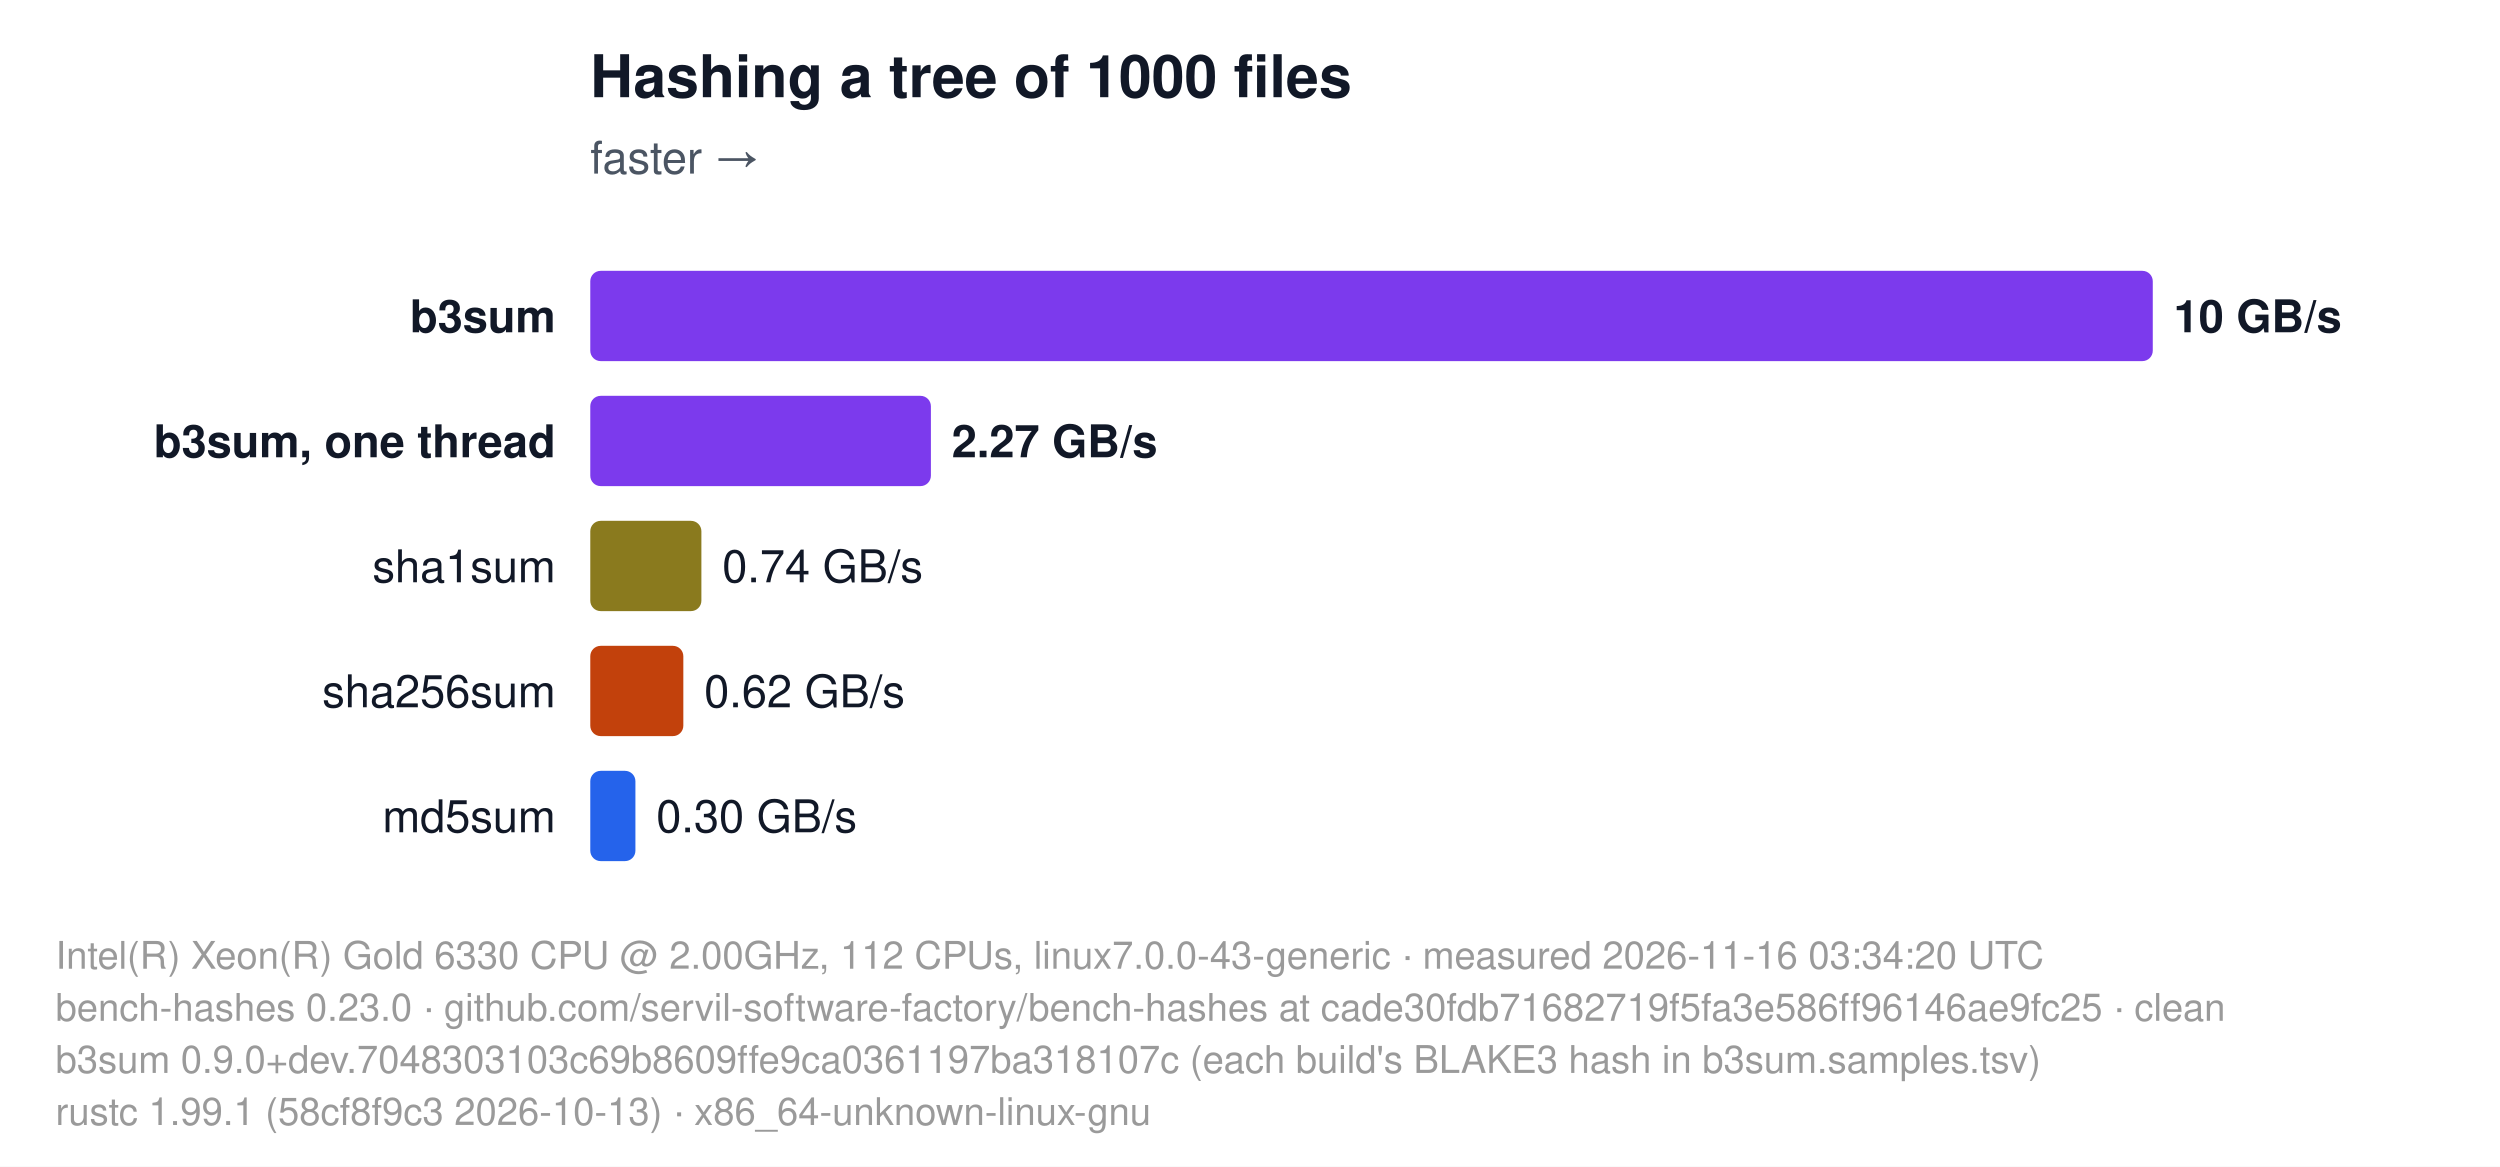
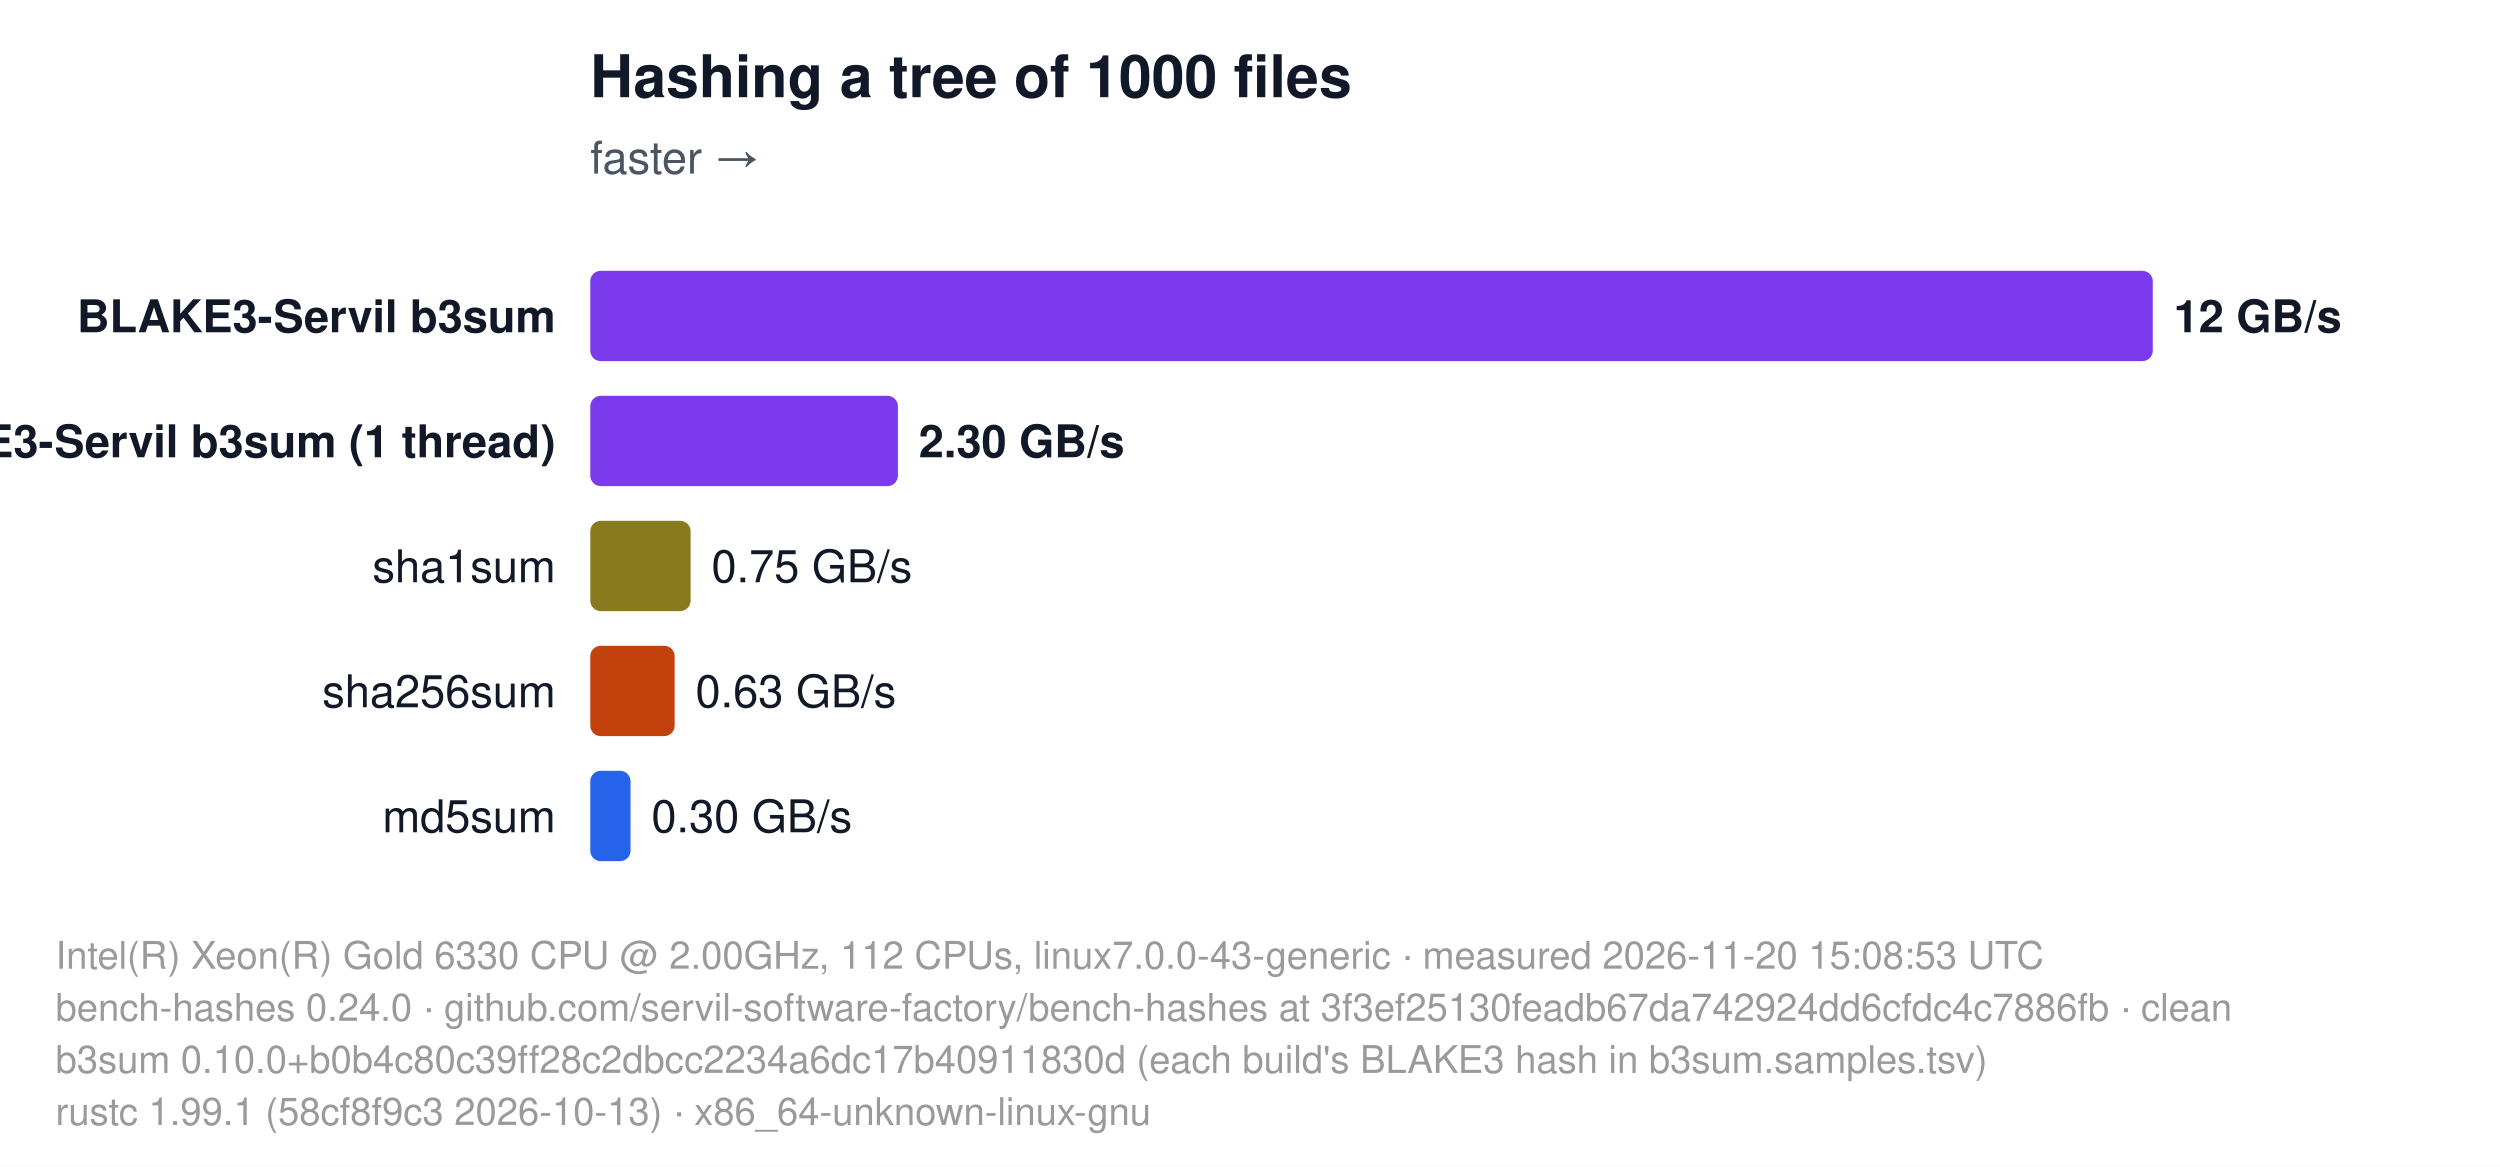
<svg xmlns="http://www.w3.org/2000/svg" width="720" height="336" viewBox="0 0 720 336" font-family="-apple-system, BlinkMacSystemFont, 'Segoe UI', Helvetica, Arial, sans-serif">
  <rect width="720" height="336" fill="#ffffff" />
  <text x="170" y="28" font-size="17" font-weight="600" fill="#111827">Hashing a tree of 1000 files</text>
  <text x="170" y="50" font-size="13" fill="#4b5563">faster →</text>
-   <text x="160" y="95.7" font-size="13" fill="#111827" text-anchor="end" font-weight="600">b3sum</text>
+   <text x="160" y="95.7" font-size="13" fill="#111827" text-anchor="end" font-weight="600">BLAKE3-Servil b3sum</text>
  <rect x="170" y="78" width="450.0" height="26" rx="3" fill="#7c3aed" />
-   <text x="626.0" y="95.7" font-size="13" fill="#111827" font-weight="600">10 GB/s</text>
-   <text x="160" y="131.7" font-size="13" fill="#111827" text-anchor="end" font-weight="600">b3sum, one thread</text>
-   <rect x="170" y="114" width="98.1" height="26" rx="3" fill="#7c3aed" />
-   <text x="274.1" y="131.7" font-size="13" fill="#111827" font-weight="600">2.27 GB/s</text>
+   <text x="626.0" y="95.7" font-size="13" fill="#111827" font-weight="600">12 GB/s</text>
+   <text x="160" y="131.7" font-size="13" fill="#111827" text-anchor="end" font-weight="600">BLAKE3-Servil b3sum (1 thread)</text>
+   <rect x="170" y="114" width="88.6" height="26" rx="3" fill="#7c3aed" />
+   <text x="264.6" y="131.7" font-size="13" fill="#111827" font-weight="600">2.30 GB/s</text>
  <text x="160" y="167.7" font-size="13" fill="#111827" text-anchor="end">sha1sum</text>
-   <rect x="170" y="150" width="32.0" height="26" rx="3" fill="#8a7a1e" />
-   <text x="208.0" y="167.7" font-size="13" fill="#111827">0.74 GB/s</text>
+   <rect x="170" y="150" width="28.9" height="26" rx="3" fill="#8a7a1e" />
+   <text x="204.9" y="167.7" font-size="13" fill="#111827">0.75 GB/s</text>
  <text x="160" y="203.7" font-size="13" fill="#111827" text-anchor="end">sha256sum</text>
-   <rect x="170" y="186" width="26.8" height="26" rx="3" fill="#c2410c" />
-   <text x="202.8" y="203.7" font-size="13" fill="#111827">0.62 GB/s</text>
+   <rect x="170" y="186" width="24.3" height="26" rx="3" fill="#c2410c" />
+   <text x="200.3" y="203.7" font-size="13" fill="#111827">0.63 GB/s</text>
  <text x="160" y="239.7" font-size="13" fill="#111827" text-anchor="end">md5sum</text>
-   <rect x="170" y="222" width="13.0" height="26" rx="3" fill="#2563eb" />
-   <text x="189.0" y="239.7" font-size="13" fill="#111827">0.30 GB/s</text>
-   <text x="16" y="279.0" font-size="11" fill="#9a9a9a">Intel(R) Xeon(R) Gold 6330 CPU @ 2.00GHz, 112 CPUs, linux7.0.0-43-generic · measured 2026-11-16 03:34:20 UTC</text>
-   <text x="16" y="294.0" font-size="11" fill="#9a9a9a">bench-hashes 0.23.0 · github.com/servil-software-factory/bench-hashes at cade30fdb71682719f5fa3e586ff96146ae9fc25 · clean</text>
-   <text x="16" y="309.0" font-size="11" fill="#9a9a9a">b3sum 0.9.0+dev.7048303103c69b8609ffe9ca0361197ba318107c (each build's BLAKE3 hash in b3sum.samples.tsv)</text>
+   <rect x="170" y="222" width="11.6" height="26" rx="3" fill="#2563eb" />
+   <text x="187.6" y="239.7" font-size="13" fill="#111827">0.30 GB/s</text>
+   <text x="16" y="279.0" font-size="11" fill="#9a9a9a">Intel(R) Xeon(R) Gold 6330 CPU @ 2.00GHz, 112 CPUs, linux7.0.0-43-generic · measured 2026-11-20 15:08:53 UTC</text>
+   <text x="16" y="294.0" font-size="11" fill="#9a9a9a">bench-hashes 0.24.0 · github.com/servil-software-factory/bench-hashes at 3f3ef25130feadb67da742924dd6cfdc4c7886fb · clean</text>
+   <text x="16" y="309.0" font-size="11" fill="#9a9a9a">b3sum 0.10.0+b0b4c80c39ff28c2dbcc2234a6dc17b40911830d (each build's BLAKE3 hash in b3sum.samples.tsv)</text>
  <text x="16" y="324.0" font-size="11" fill="#9a9a9a">rustc 1.99.1 (58cf8f9c3 2026-10-13) · x86_64-unknown-linux-gnu</text>
</svg>
